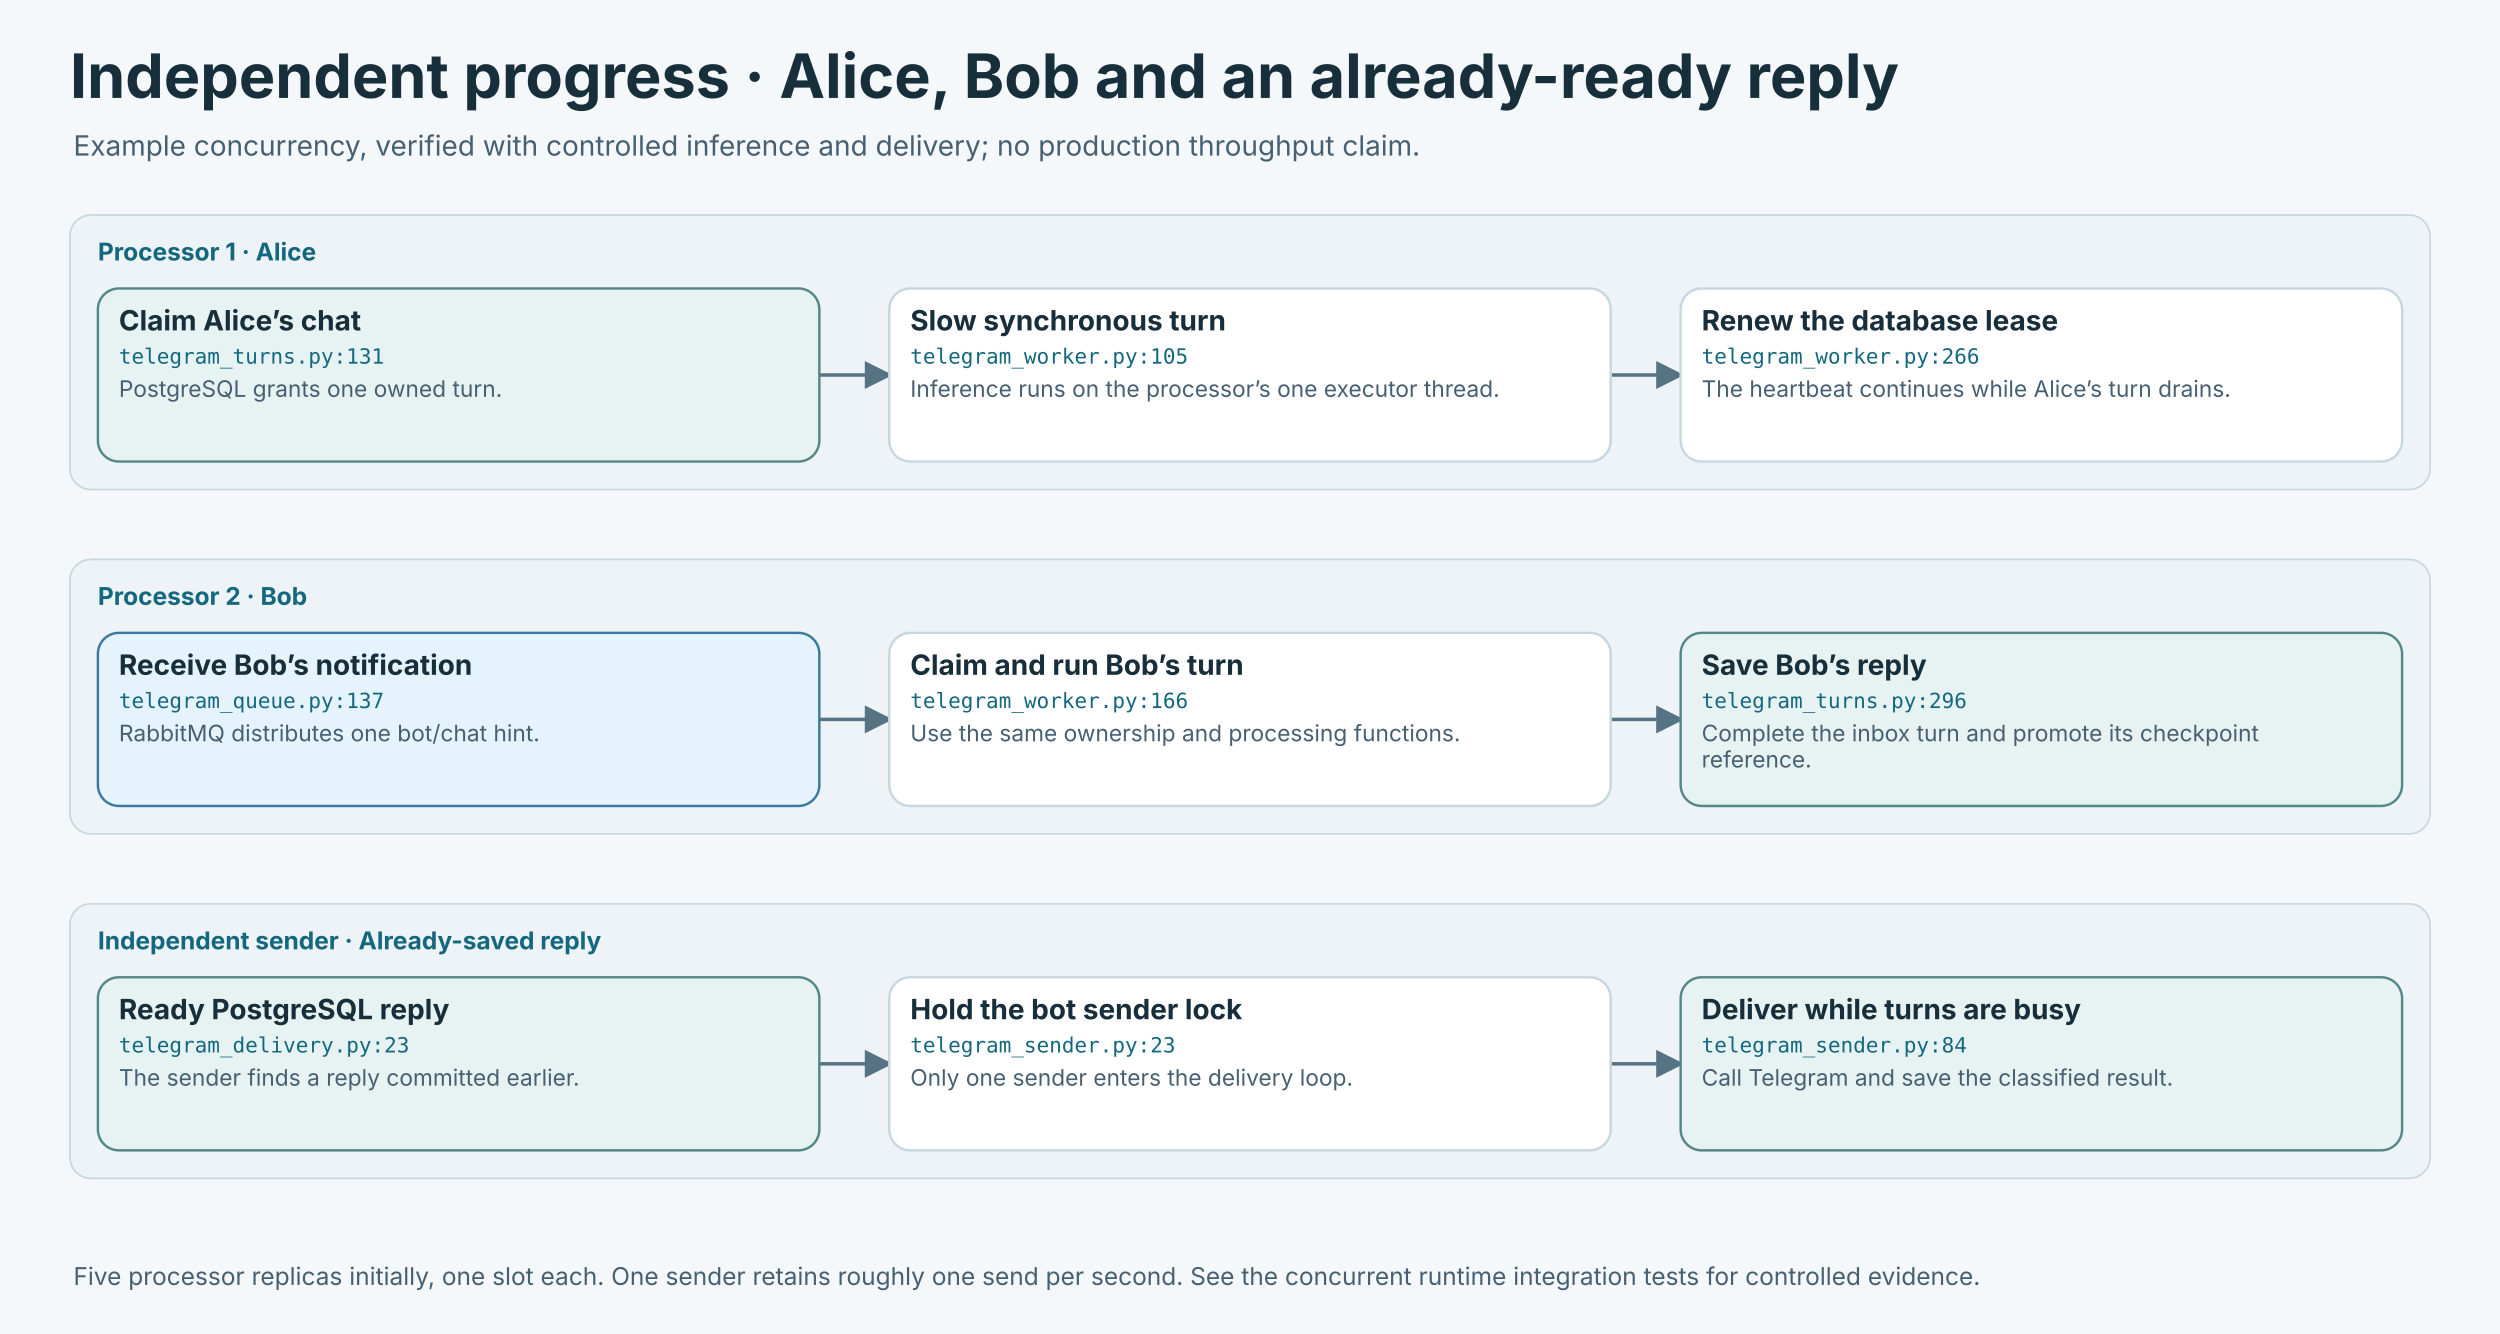
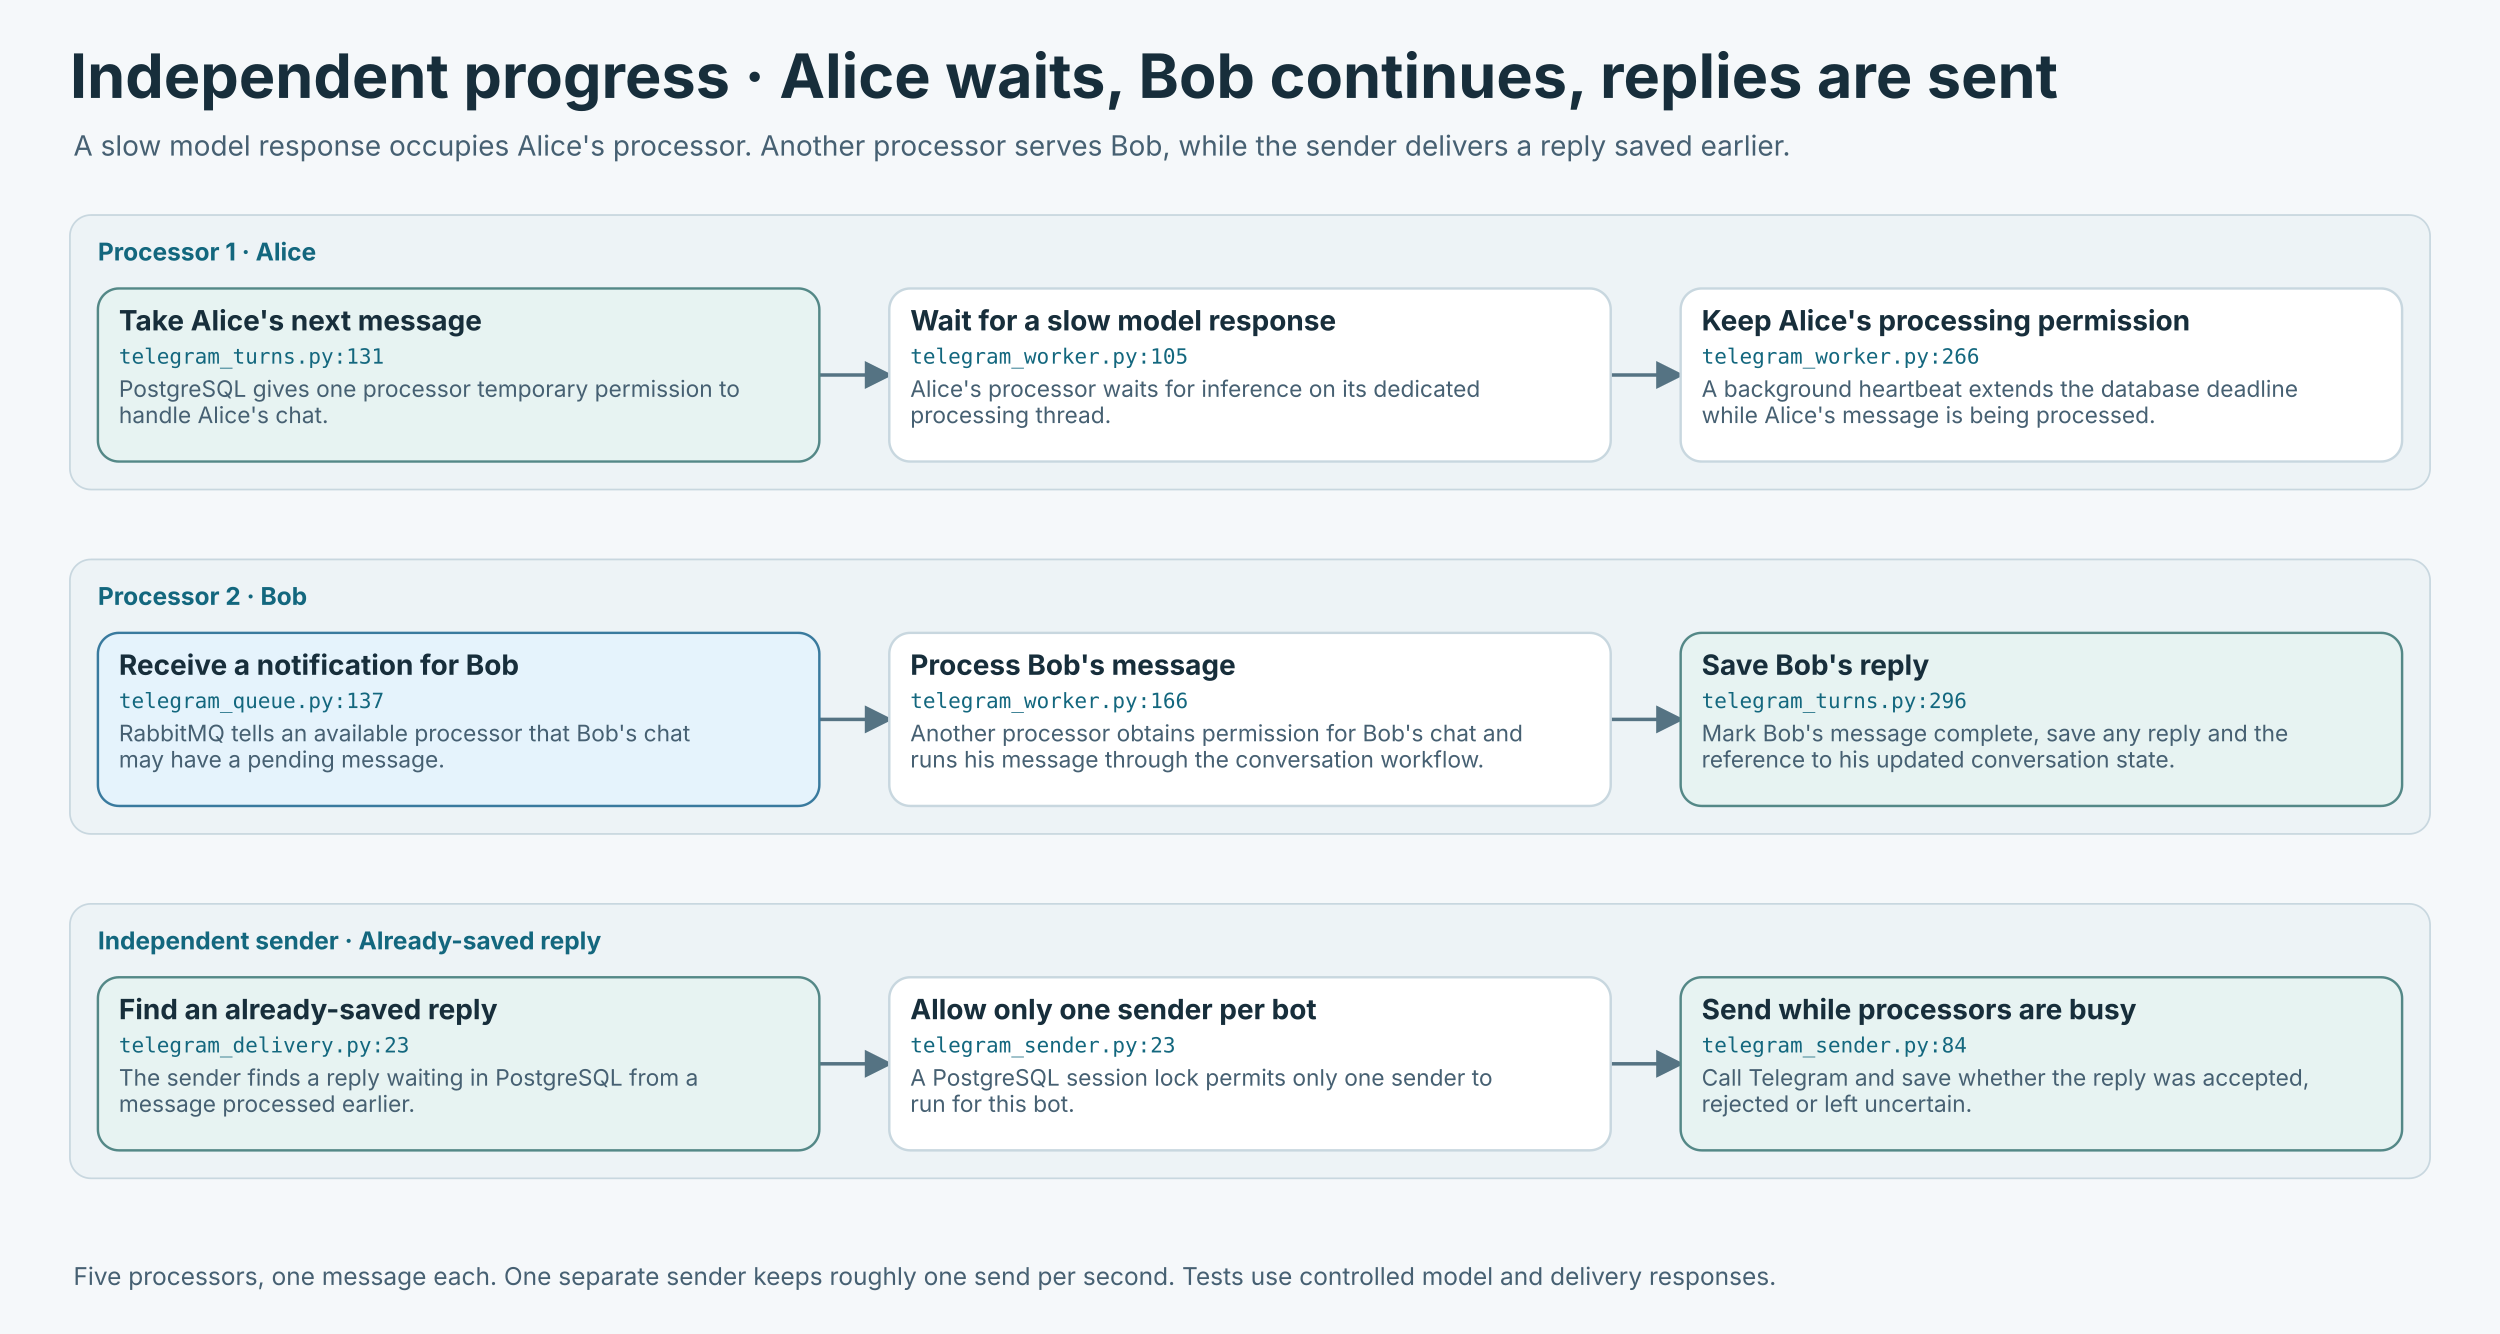
- <svg xmlns="http://www.w3.org/2000/svg" viewBox="0 0 1430 763" width="1430" height="763" role="img" aria-label="Independent progress · Alice, Bob and an already-ready reply">
+ <svg xmlns="http://www.w3.org/2000/svg" viewBox="0 0 1430 763" width="1430" height="763" role="img" aria-label="Independent progress · Alice waits, Bob continues, replies are sent">
  <rect x="0" y="0" width="1430" height="763" rx="0" fill="#f5f8fa" stroke="none" stroke-width="1" />
-   <text x="40" y="56" fill="#172e3b" font-size="35" font-weight="700" font-family="system-ui, -apple-system, sans-serif">Independent progress · Alice, Bob and an already-ready reply</text>
-   <text x="42" y="89" fill="#466072" font-size="16" font-weight="400" font-family="system-ui, -apple-system, sans-serif">Example concurrency, verified with controlled inference and delivery; no production throughput claim.</text>
+   <text x="40" y="56" fill="#172e3b" font-size="35" font-weight="700" font-family="system-ui, -apple-system, sans-serif">Independent progress · Alice waits, Bob continues, replies are sent</text>
+   <text x="42" y="89" fill="#466072" font-size="16" font-weight="400" font-family="system-ui, -apple-system, sans-serif">A slow model response occupies Alice's processor. Another processor serves Bob, while the sender delivers a reply saved earlier.</text>
  <defs>
    <marker id="arrow" markerWidth="8" markerHeight="8" refX="7" refY="4" orient="auto">
      <path d="M0 0L8 4L0 8Z" fill="#557383" />
    </marker>
  </defs>
  <rect x="40" y="123" width="1350" height="157" rx="12" fill="#edf3f6" stroke="#c8d7df" stroke-width="1" />
  <rect x="40" y="320" width="1350" height="157" rx="12" fill="#edf3f6" stroke="#c8d7df" stroke-width="1" />
  <rect x="40" y="517" width="1350" height="157" rx="12" fill="#edf3f6" stroke="#c8d7df" stroke-width="1" />
  <polyline points="468.667,214.5 508.667,214.5" stroke="#557383" stroke-width="2" fill="none" marker-end="url(#arrow)" data-from="alice-claim" data-to="alice-slow" data-kind="flow" />
  <polyline points="921.333,214.5 961.333,214.5" stroke="#557383" stroke-width="2" fill="none" marker-end="url(#arrow)" data-from="alice-slow" data-to="alice-heartbeat" data-kind="flow" />
  <polyline points="468.667,411.5 508.667,411.5" stroke="#557383" stroke-width="2" fill="none" marker-end="url(#arrow)" data-from="bob-hint" data-to="bob-turn" data-kind="flow" />
  <polyline points="921.333,411.5 961.333,411.5" stroke="#557383" stroke-width="2" fill="none" marker-end="url(#arrow)" data-from="bob-turn" data-to="bob-finish" data-kind="flow" />
  <polyline points="468.667,608.5 508.667,608.5" stroke="#557383" stroke-width="2" fill="none" marker-end="url(#arrow)" data-from="progress-ready" data-to="progress-lock" data-kind="flow" />
  <polyline points="921.333,608.5 961.333,608.5" stroke="#557383" stroke-width="2" fill="none" marker-end="url(#arrow)" data-from="progress-lock" data-to="progress-send" data-kind="flow" />
  <rect x="55" y="131" width="159" height="25" rx="2" fill="#edf3f6" stroke="none" stroke-width="1" />
  <text x="56" y="149" fill="#13677e" font-size="14" font-weight="700" font-family="system-ui, -apple-system, sans-serif">Processor 1 · Alice</text>
  <g id="alice-claim" data-source="app/channels/telegram_turns.py#TelegramTurns.claim_chat">
-     <a href="https://github.com/ktakanopy/capy-appointment-bot/blob/1f73cb30e5aa5ff7eb3d2b427a343b7728bed9fc/app/channels/telegram_turns.py#L131">
+     <a href="https://github.com/ktakanopy/capy-appointment-bot/blob/ad6e0020adb08f58f4018acc1444a552c439a0b6/app/channels/telegram_turns.py#L131">
      <rect x="56.0" y="165" width="412.667" height="99" rx="12" fill="#e7f3f2" stroke="#548887" stroke-width="1.4" />
-       <text x="68.0" y="189" fill="#172e3b" font-size="16" font-weight="700" font-family="system-ui, -apple-system, sans-serif">Claim Alice’s chat</text>
+       <text x="68.0" y="189" fill="#172e3b" font-size="16" font-weight="700" font-family="system-ui, -apple-system, sans-serif">Take Alice's next message</text>
      <text x="68.0" y="208" fill="#13677e" font-size="12" font-weight="400" font-family="ui-monospace, Menlo, monospace">telegram_turns.py:131</text>
-       <text x="68.0" y="227" fill="#466072" font-size="13" font-weight="400" font-family="system-ui, -apple-system, sans-serif">PostgreSQL grants one owned turn.</text>
+       <text x="68.0" y="227" fill="#466072" font-size="13" font-weight="400" font-family="system-ui, -apple-system, sans-serif">PostgreSQL gives one processor temporary permission to</text>
+       <text x="68.0" y="242" fill="#466072" font-size="13" font-weight="400" font-family="system-ui, -apple-system, sans-serif">handle Alice's chat.</text>
    </a>
  </g>
  <g id="alice-slow" data-source="app/telegram_worker.py#process_pending">
-     <a href="https://github.com/ktakanopy/capy-appointment-bot/blob/1f73cb30e5aa5ff7eb3d2b427a343b7728bed9fc/app/telegram_worker.py#L105">
+     <a href="https://github.com/ktakanopy/capy-appointment-bot/blob/ad6e0020adb08f58f4018acc1444a552c439a0b6/app/telegram_worker.py#L105">
      <rect x="508.667" y="165" width="412.667" height="99" rx="12" fill="#ffffff" stroke="#c8d7df" stroke-width="1.4" />
-       <text x="520.667" y="189" fill="#172e3b" font-size="16" font-weight="700" font-family="system-ui, -apple-system, sans-serif">Slow synchronous turn</text>
+       <text x="520.667" y="189" fill="#172e3b" font-size="16" font-weight="700" font-family="system-ui, -apple-system, sans-serif">Wait for a slow model response</text>
      <text x="520.667" y="208" fill="#13677e" font-size="12" font-weight="400" font-family="ui-monospace, Menlo, monospace">telegram_worker.py:105</text>
-       <text x="520.667" y="227" fill="#466072" font-size="13" font-weight="400" font-family="system-ui, -apple-system, sans-serif">Inference runs on the processor’s one executor thread.</text>
+       <text x="520.667" y="227" fill="#466072" font-size="13" font-weight="400" font-family="system-ui, -apple-system, sans-serif">Alice's processor waits for inference on its dedicated</text>
+       <text x="520.667" y="242" fill="#466072" font-size="13" font-weight="400" font-family="system-ui, -apple-system, sans-serif">processing thread.</text>
    </a>
  </g>
  <g id="alice-heartbeat" data-source="app/telegram_worker.py#_keep_turn_claim_alive">
-     <a href="https://github.com/ktakanopy/capy-appointment-bot/blob/1f73cb30e5aa5ff7eb3d2b427a343b7728bed9fc/app/telegram_worker.py#L266">
+     <a href="https://github.com/ktakanopy/capy-appointment-bot/blob/ad6e0020adb08f58f4018acc1444a552c439a0b6/app/telegram_worker.py#L266">
      <rect x="961.333" y="165" width="412.667" height="99" rx="12" fill="#ffffff" stroke="#c8d7df" stroke-width="1.4" />
-       <text x="973.333" y="189" fill="#172e3b" font-size="16" font-weight="700" font-family="system-ui, -apple-system, sans-serif">Renew the database lease</text>
+       <text x="973.333" y="189" fill="#172e3b" font-size="16" font-weight="700" font-family="system-ui, -apple-system, sans-serif">Keep Alice's processing permission</text>
      <text x="973.333" y="208" fill="#13677e" font-size="12" font-weight="400" font-family="ui-monospace, Menlo, monospace">telegram_worker.py:266</text>
-       <text x="973.333" y="227" fill="#466072" font-size="13" font-weight="400" font-family="system-ui, -apple-system, sans-serif">The heartbeat continues while Alice’s turn drains.</text>
+       <text x="973.333" y="227" fill="#466072" font-size="13" font-weight="400" font-family="system-ui, -apple-system, sans-serif">A background heartbeat extends the database deadline</text>
+       <text x="973.333" y="242" fill="#466072" font-size="13" font-weight="400" font-family="system-ui, -apple-system, sans-serif">while Alice's message is being processed.</text>
    </a>
  </g>
  <rect x="55" y="328" width="143" height="25" rx="2" fill="#edf3f6" stroke="none" stroke-width="1" />
  <text x="56" y="346" fill="#13677e" font-size="14" font-weight="700" font-family="system-ui, -apple-system, sans-serif">Processor 2 · Bob</text>
  <g id="bob-hint" data-source="app/channels/telegram_queue.py#TelegramQueue._receive">
-     <a href="https://github.com/ktakanopy/capy-appointment-bot/blob/1f73cb30e5aa5ff7eb3d2b427a343b7728bed9fc/app/channels/telegram_queue.py#L137">
+     <a href="https://github.com/ktakanopy/capy-appointment-bot/blob/ad6e0020adb08f58f4018acc1444a552c439a0b6/app/channels/telegram_queue.py#L137">
      <rect x="56.0" y="362" width="412.667" height="99" rx="12" fill="#e5f3fc" stroke="#397a9e" stroke-width="1.4" />
-       <text x="68.0" y="386" fill="#172e3b" font-size="16" font-weight="700" font-family="system-ui, -apple-system, sans-serif">Receive Bob’s notification</text>
+       <text x="68.0" y="386" fill="#172e3b" font-size="16" font-weight="700" font-family="system-ui, -apple-system, sans-serif">Receive a notification for Bob</text>
      <text x="68.0" y="405" fill="#13677e" font-size="12" font-weight="400" font-family="ui-monospace, Menlo, monospace">telegram_queue.py:137</text>
-       <text x="68.0" y="424" fill="#466072" font-size="13" font-weight="400" font-family="system-ui, -apple-system, sans-serif">RabbitMQ distributes one bot/chat hint.</text>
+       <text x="68.0" y="424" fill="#466072" font-size="13" font-weight="400" font-family="system-ui, -apple-system, sans-serif">RabbitMQ tells an available processor that Bob's chat</text>
+       <text x="68.0" y="439" fill="#466072" font-size="13" font-weight="400" font-family="system-ui, -apple-system, sans-serif">may have a pending message.</text>
    </a>
  </g>
  <g id="bob-turn" data-source="app/telegram_worker.py#process_turn">
-     <a href="https://github.com/ktakanopy/capy-appointment-bot/blob/1f73cb30e5aa5ff7eb3d2b427a343b7728bed9fc/app/telegram_worker.py#L166">
+     <a href="https://github.com/ktakanopy/capy-appointment-bot/blob/ad6e0020adb08f58f4018acc1444a552c439a0b6/app/telegram_worker.py#L166">
      <rect x="508.667" y="362" width="412.667" height="99" rx="12" fill="#ffffff" stroke="#c8d7df" stroke-width="1.4" />
-       <text x="520.667" y="386" fill="#172e3b" font-size="16" font-weight="700" font-family="system-ui, -apple-system, sans-serif">Claim and run Bob’s turn</text>
+       <text x="520.667" y="386" fill="#172e3b" font-size="16" font-weight="700" font-family="system-ui, -apple-system, sans-serif">Process Bob's message</text>
      <text x="520.667" y="405" fill="#13677e" font-size="12" font-weight="400" font-family="ui-monospace, Menlo, monospace">telegram_worker.py:166</text>
-       <text x="520.667" y="424" fill="#466072" font-size="13" font-weight="400" font-family="system-ui, -apple-system, sans-serif">Use the same ownership and processing functions.</text>
+       <text x="520.667" y="424" fill="#466072" font-size="13" font-weight="400" font-family="system-ui, -apple-system, sans-serif">Another processor obtains permission for Bob's chat and</text>
+       <text x="520.667" y="439" fill="#466072" font-size="13" font-weight="400" font-family="system-ui, -apple-system, sans-serif">runs his message through the conversation workflow.</text>
    </a>
  </g>
  <g id="bob-finish" data-source="app/channels/telegram_turns.py#TelegramTurns.finish">
-     <a href="https://github.com/ktakanopy/capy-appointment-bot/blob/1f73cb30e5aa5ff7eb3d2b427a343b7728bed9fc/app/channels/telegram_turns.py#L296">
+     <a href="https://github.com/ktakanopy/capy-appointment-bot/blob/ad6e0020adb08f58f4018acc1444a552c439a0b6/app/channels/telegram_turns.py#L296">
      <rect x="961.333" y="362" width="412.667" height="99" rx="12" fill="#e7f3f2" stroke="#548887" stroke-width="1.4" />
-       <text x="973.333" y="386" fill="#172e3b" font-size="16" font-weight="700" font-family="system-ui, -apple-system, sans-serif">Save Bob’s reply</text>
+       <text x="973.333" y="386" fill="#172e3b" font-size="16" font-weight="700" font-family="system-ui, -apple-system, sans-serif">Save Bob's reply</text>
      <text x="973.333" y="405" fill="#13677e" font-size="12" font-weight="400" font-family="ui-monospace, Menlo, monospace">telegram_turns.py:296</text>
-       <text x="973.333" y="424" fill="#466072" font-size="13" font-weight="400" font-family="system-ui, -apple-system, sans-serif">Complete the inbox turn and promote its checkpoint</text>
-       <text x="973.333" y="439" fill="#466072" font-size="13" font-weight="400" font-family="system-ui, -apple-system, sans-serif">reference.</text>
+       <text x="973.333" y="424" fill="#466072" font-size="13" font-weight="400" font-family="system-ui, -apple-system, sans-serif">Mark Bob's message complete, save any reply and the</text>
+       <text x="973.333" y="439" fill="#466072" font-size="13" font-weight="400" font-family="system-ui, -apple-system, sans-serif">reference to his updated conversation state.</text>
    </a>
  </g>
  <rect x="55" y="525" width="327" height="25" rx="2" fill="#edf3f6" stroke="none" stroke-width="1" />
  <text x="56" y="543" fill="#13677e" font-size="14" font-weight="700" font-family="system-ui, -apple-system, sans-serif">Independent sender · Already-saved reply</text>
  <g id="progress-ready" data-source="app/channels/telegram_delivery.py#TelegramOutbox.claim_next">
-     <a href="https://github.com/ktakanopy/capy-appointment-bot/blob/1f73cb30e5aa5ff7eb3d2b427a343b7728bed9fc/app/channels/telegram_delivery.py#L23">
+     <a href="https://github.com/ktakanopy/capy-appointment-bot/blob/ad6e0020adb08f58f4018acc1444a552c439a0b6/app/channels/telegram_delivery.py#L23">
      <rect x="56.0" y="559" width="412.667" height="99" rx="12" fill="#e7f3f2" stroke="#548887" stroke-width="1.4" />
-       <text x="68.0" y="583" fill="#172e3b" font-size="16" font-weight="700" font-family="system-ui, -apple-system, sans-serif">Ready PostgreSQL reply</text>
+       <text x="68.0" y="583" fill="#172e3b" font-size="16" font-weight="700" font-family="system-ui, -apple-system, sans-serif">Find an already-saved reply</text>
      <text x="68.0" y="602" fill="#13677e" font-size="12" font-weight="400" font-family="ui-monospace, Menlo, monospace">telegram_delivery.py:23</text>
-       <text x="68.0" y="621" fill="#466072" font-size="13" font-weight="400" font-family="system-ui, -apple-system, sans-serif">The sender finds a reply committed earlier.</text>
+       <text x="68.0" y="621" fill="#466072" font-size="13" font-weight="400" font-family="system-ui, -apple-system, sans-serif">The sender finds a reply waiting in PostgreSQL from a</text>
+       <text x="68.0" y="636" fill="#466072" font-size="13" font-weight="400" font-family="system-ui, -apple-system, sans-serif">message processed earlier.</text>
    </a>
  </g>
  <g id="progress-lock" data-source="app/telegram_sender.py#acquire_sender_lock">
-     <a href="https://github.com/ktakanopy/capy-appointment-bot/blob/1f73cb30e5aa5ff7eb3d2b427a343b7728bed9fc/app/telegram_sender.py#L23">
+     <a href="https://github.com/ktakanopy/capy-appointment-bot/blob/ad6e0020adb08f58f4018acc1444a552c439a0b6/app/telegram_sender.py#L23">
      <rect x="508.667" y="559" width="412.667" height="99" rx="12" fill="#ffffff" stroke="#c8d7df" stroke-width="1.4" />
-       <text x="520.667" y="583" fill="#172e3b" font-size="16" font-weight="700" font-family="system-ui, -apple-system, sans-serif">Hold the bot sender lock</text>
+       <text x="520.667" y="583" fill="#172e3b" font-size="16" font-weight="700" font-family="system-ui, -apple-system, sans-serif">Allow only one sender per bot</text>
      <text x="520.667" y="602" fill="#13677e" font-size="12" font-weight="400" font-family="ui-monospace, Menlo, monospace">telegram_sender.py:23</text>
-       <text x="520.667" y="621" fill="#466072" font-size="13" font-weight="400" font-family="system-ui, -apple-system, sans-serif">Only one sender enters the delivery loop.</text>
+       <text x="520.667" y="621" fill="#466072" font-size="13" font-weight="400" font-family="system-ui, -apple-system, sans-serif">A PostgreSQL session lock permits only one sender to</text>
+       <text x="520.667" y="636" fill="#466072" font-size="13" font-weight="400" font-family="system-ui, -apple-system, sans-serif">run for this bot.</text>
    </a>
  </g>
  <g id="progress-send" data-source="app/telegram_sender.py#deliver_claimed">
-     <a href="https://github.com/ktakanopy/capy-appointment-bot/blob/1f73cb30e5aa5ff7eb3d2b427a343b7728bed9fc/app/telegram_sender.py#L84">
+     <a href="https://github.com/ktakanopy/capy-appointment-bot/blob/ad6e0020adb08f58f4018acc1444a552c439a0b6/app/telegram_sender.py#L84">
      <rect x="961.333" y="559" width="412.667" height="99" rx="12" fill="#e7f3f2" stroke="#548887" stroke-width="1.4" />
-       <text x="973.333" y="583" fill="#172e3b" font-size="16" font-weight="700" font-family="system-ui, -apple-system, sans-serif">Deliver while turns are busy</text>
+       <text x="973.333" y="583" fill="#172e3b" font-size="16" font-weight="700" font-family="system-ui, -apple-system, sans-serif">Send while processors are busy</text>
      <text x="973.333" y="602" fill="#13677e" font-size="12" font-weight="400" font-family="ui-monospace, Menlo, monospace">telegram_sender.py:84</text>
-       <text x="973.333" y="621" fill="#466072" font-size="13" font-weight="400" font-family="system-ui, -apple-system, sans-serif">Call Telegram and save the classified result.</text>
+       <text x="973.333" y="621" fill="#466072" font-size="13" font-weight="400" font-family="system-ui, -apple-system, sans-serif">Call Telegram and save whether the reply was accepted,</text>
+       <text x="973.333" y="636" fill="#466072" font-size="13" font-weight="400" font-family="system-ui, -apple-system, sans-serif">rejected or left uncertain.</text>
    </a>
  </g>
-   <text x="42" y="735" fill="#466072" font-size="14" font-weight="400" font-family="system-ui, -apple-system, sans-serif">Five processor replicas initially, one slot each. One sender retains roughly one send per second. See the concurrent runtime integration tests for controlled evidence.</text>
+   <text x="42" y="735" fill="#466072" font-size="14" font-weight="400" font-family="system-ui, -apple-system, sans-serif">Five processors, one message each. One separate sender keeps roughly one send per second. Tests use controlled model and delivery responses.</text>
</svg>
